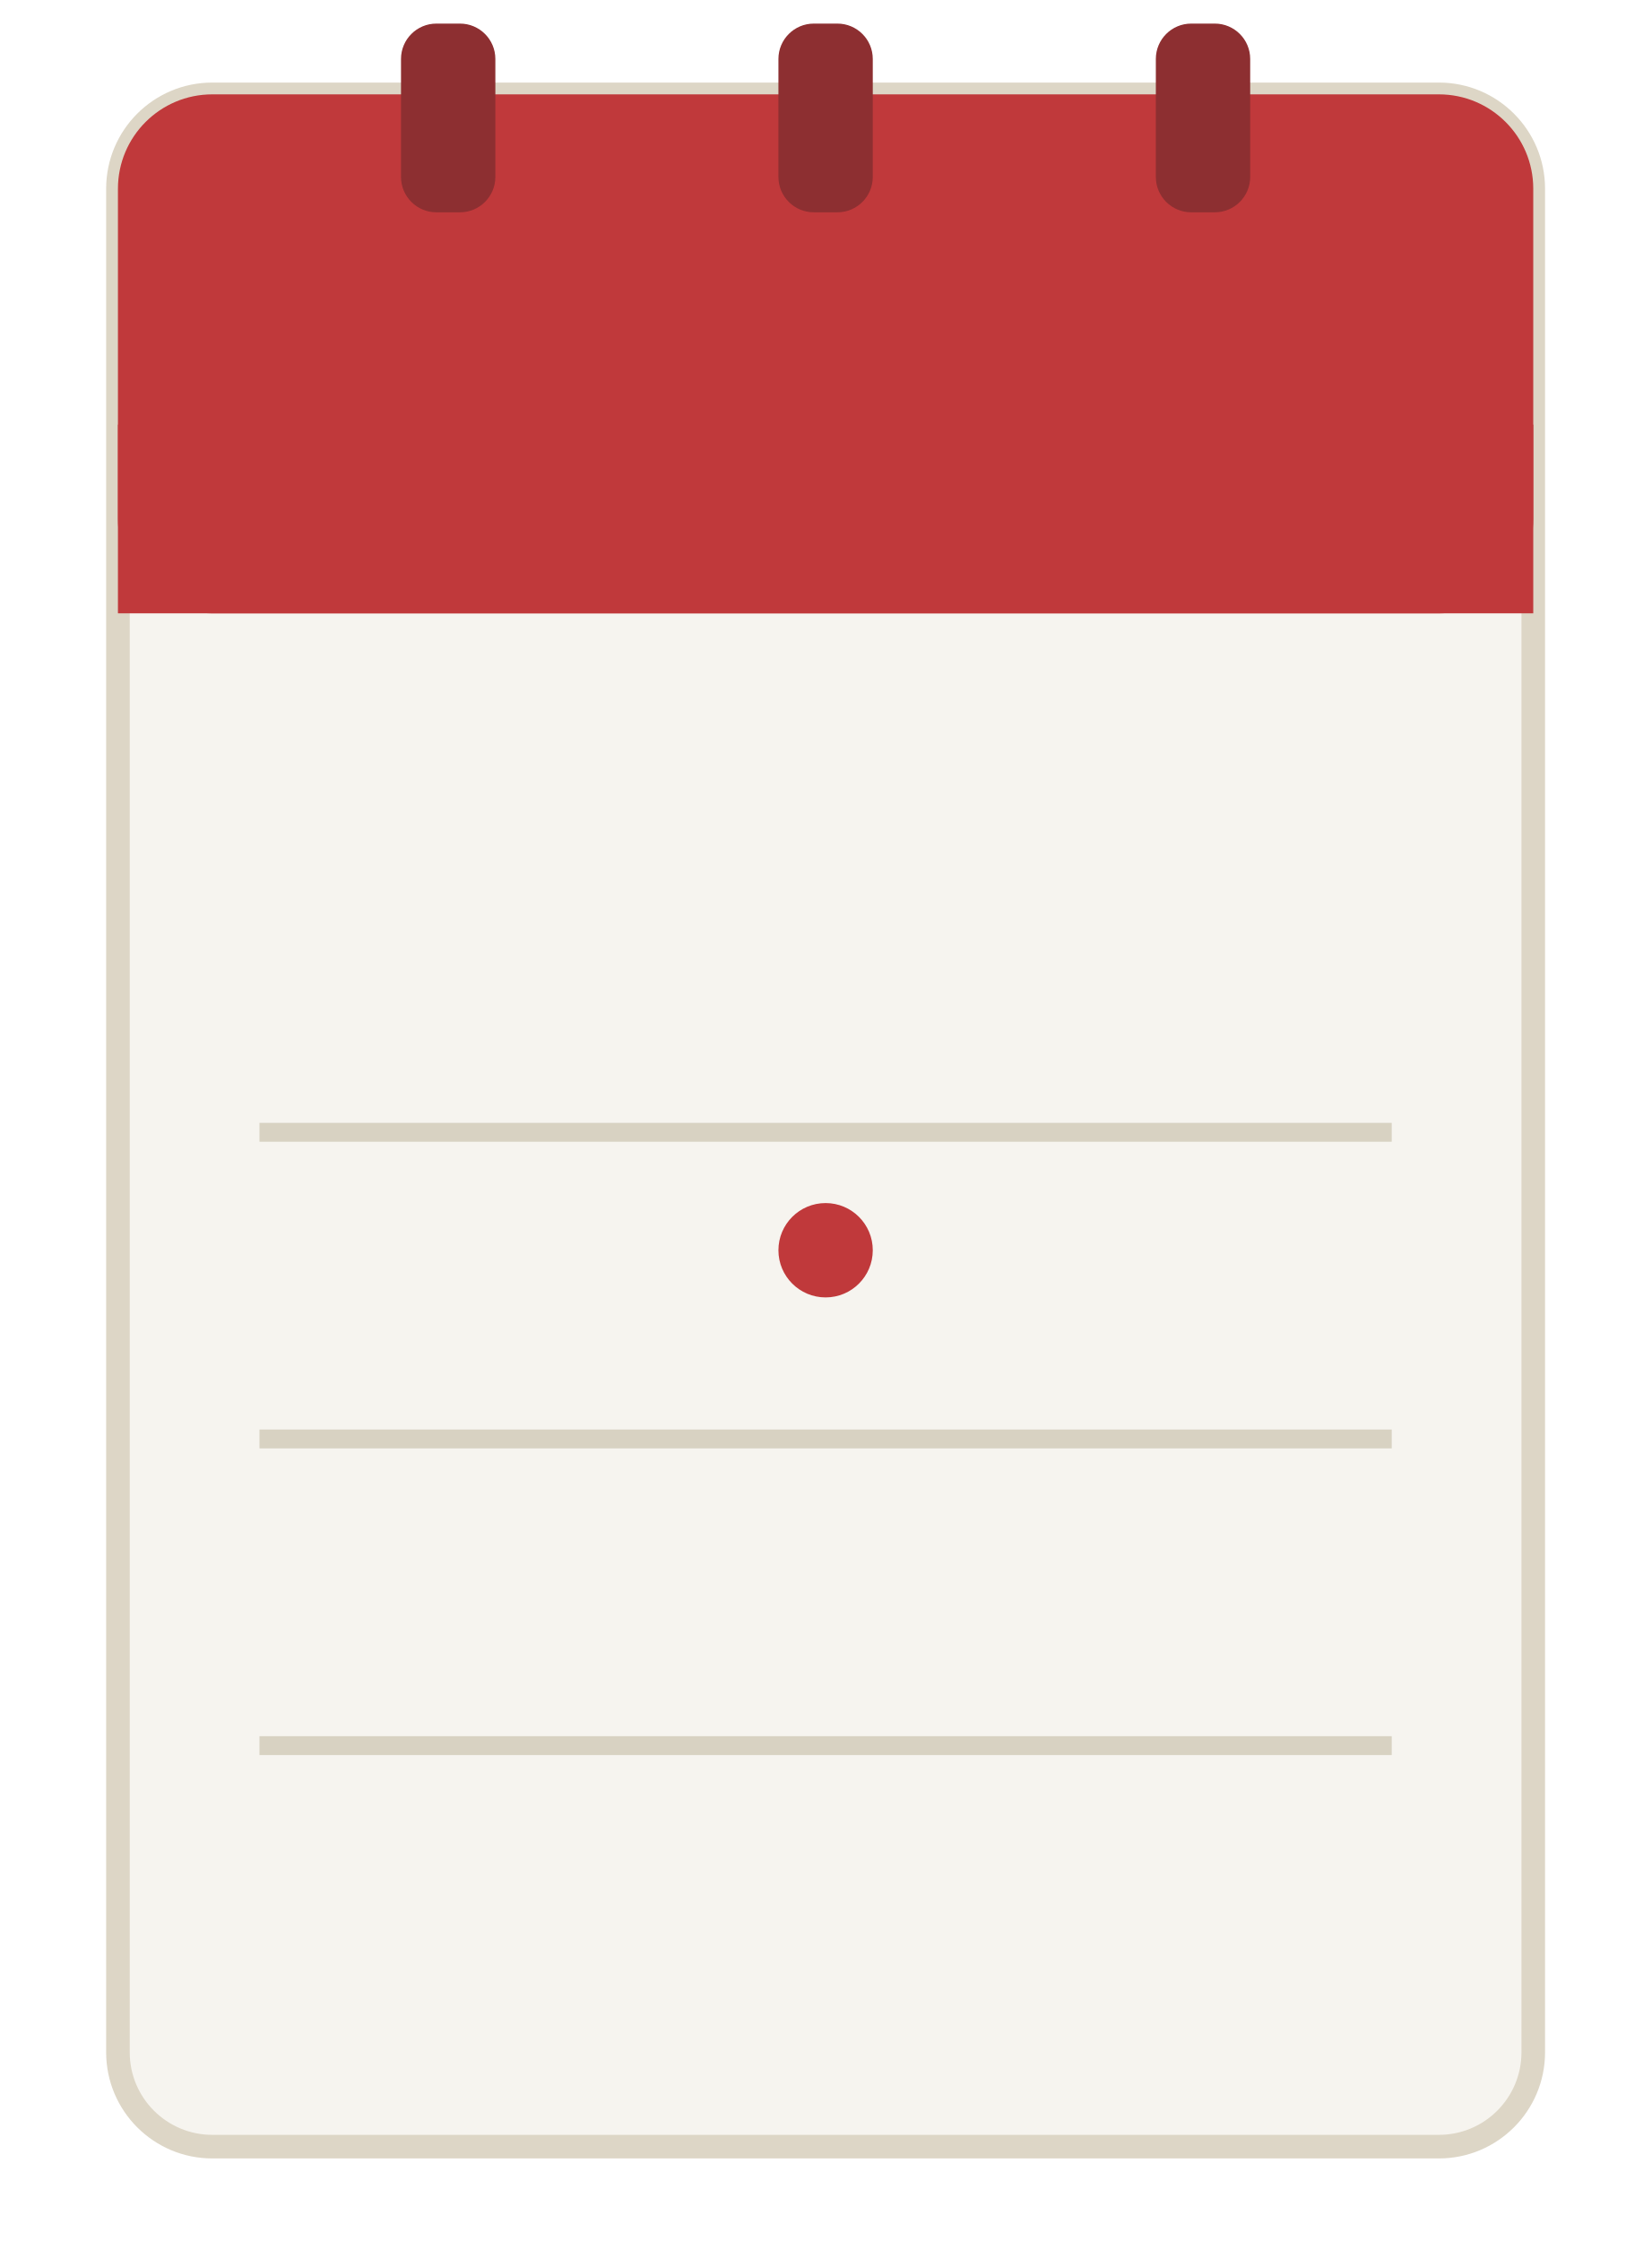
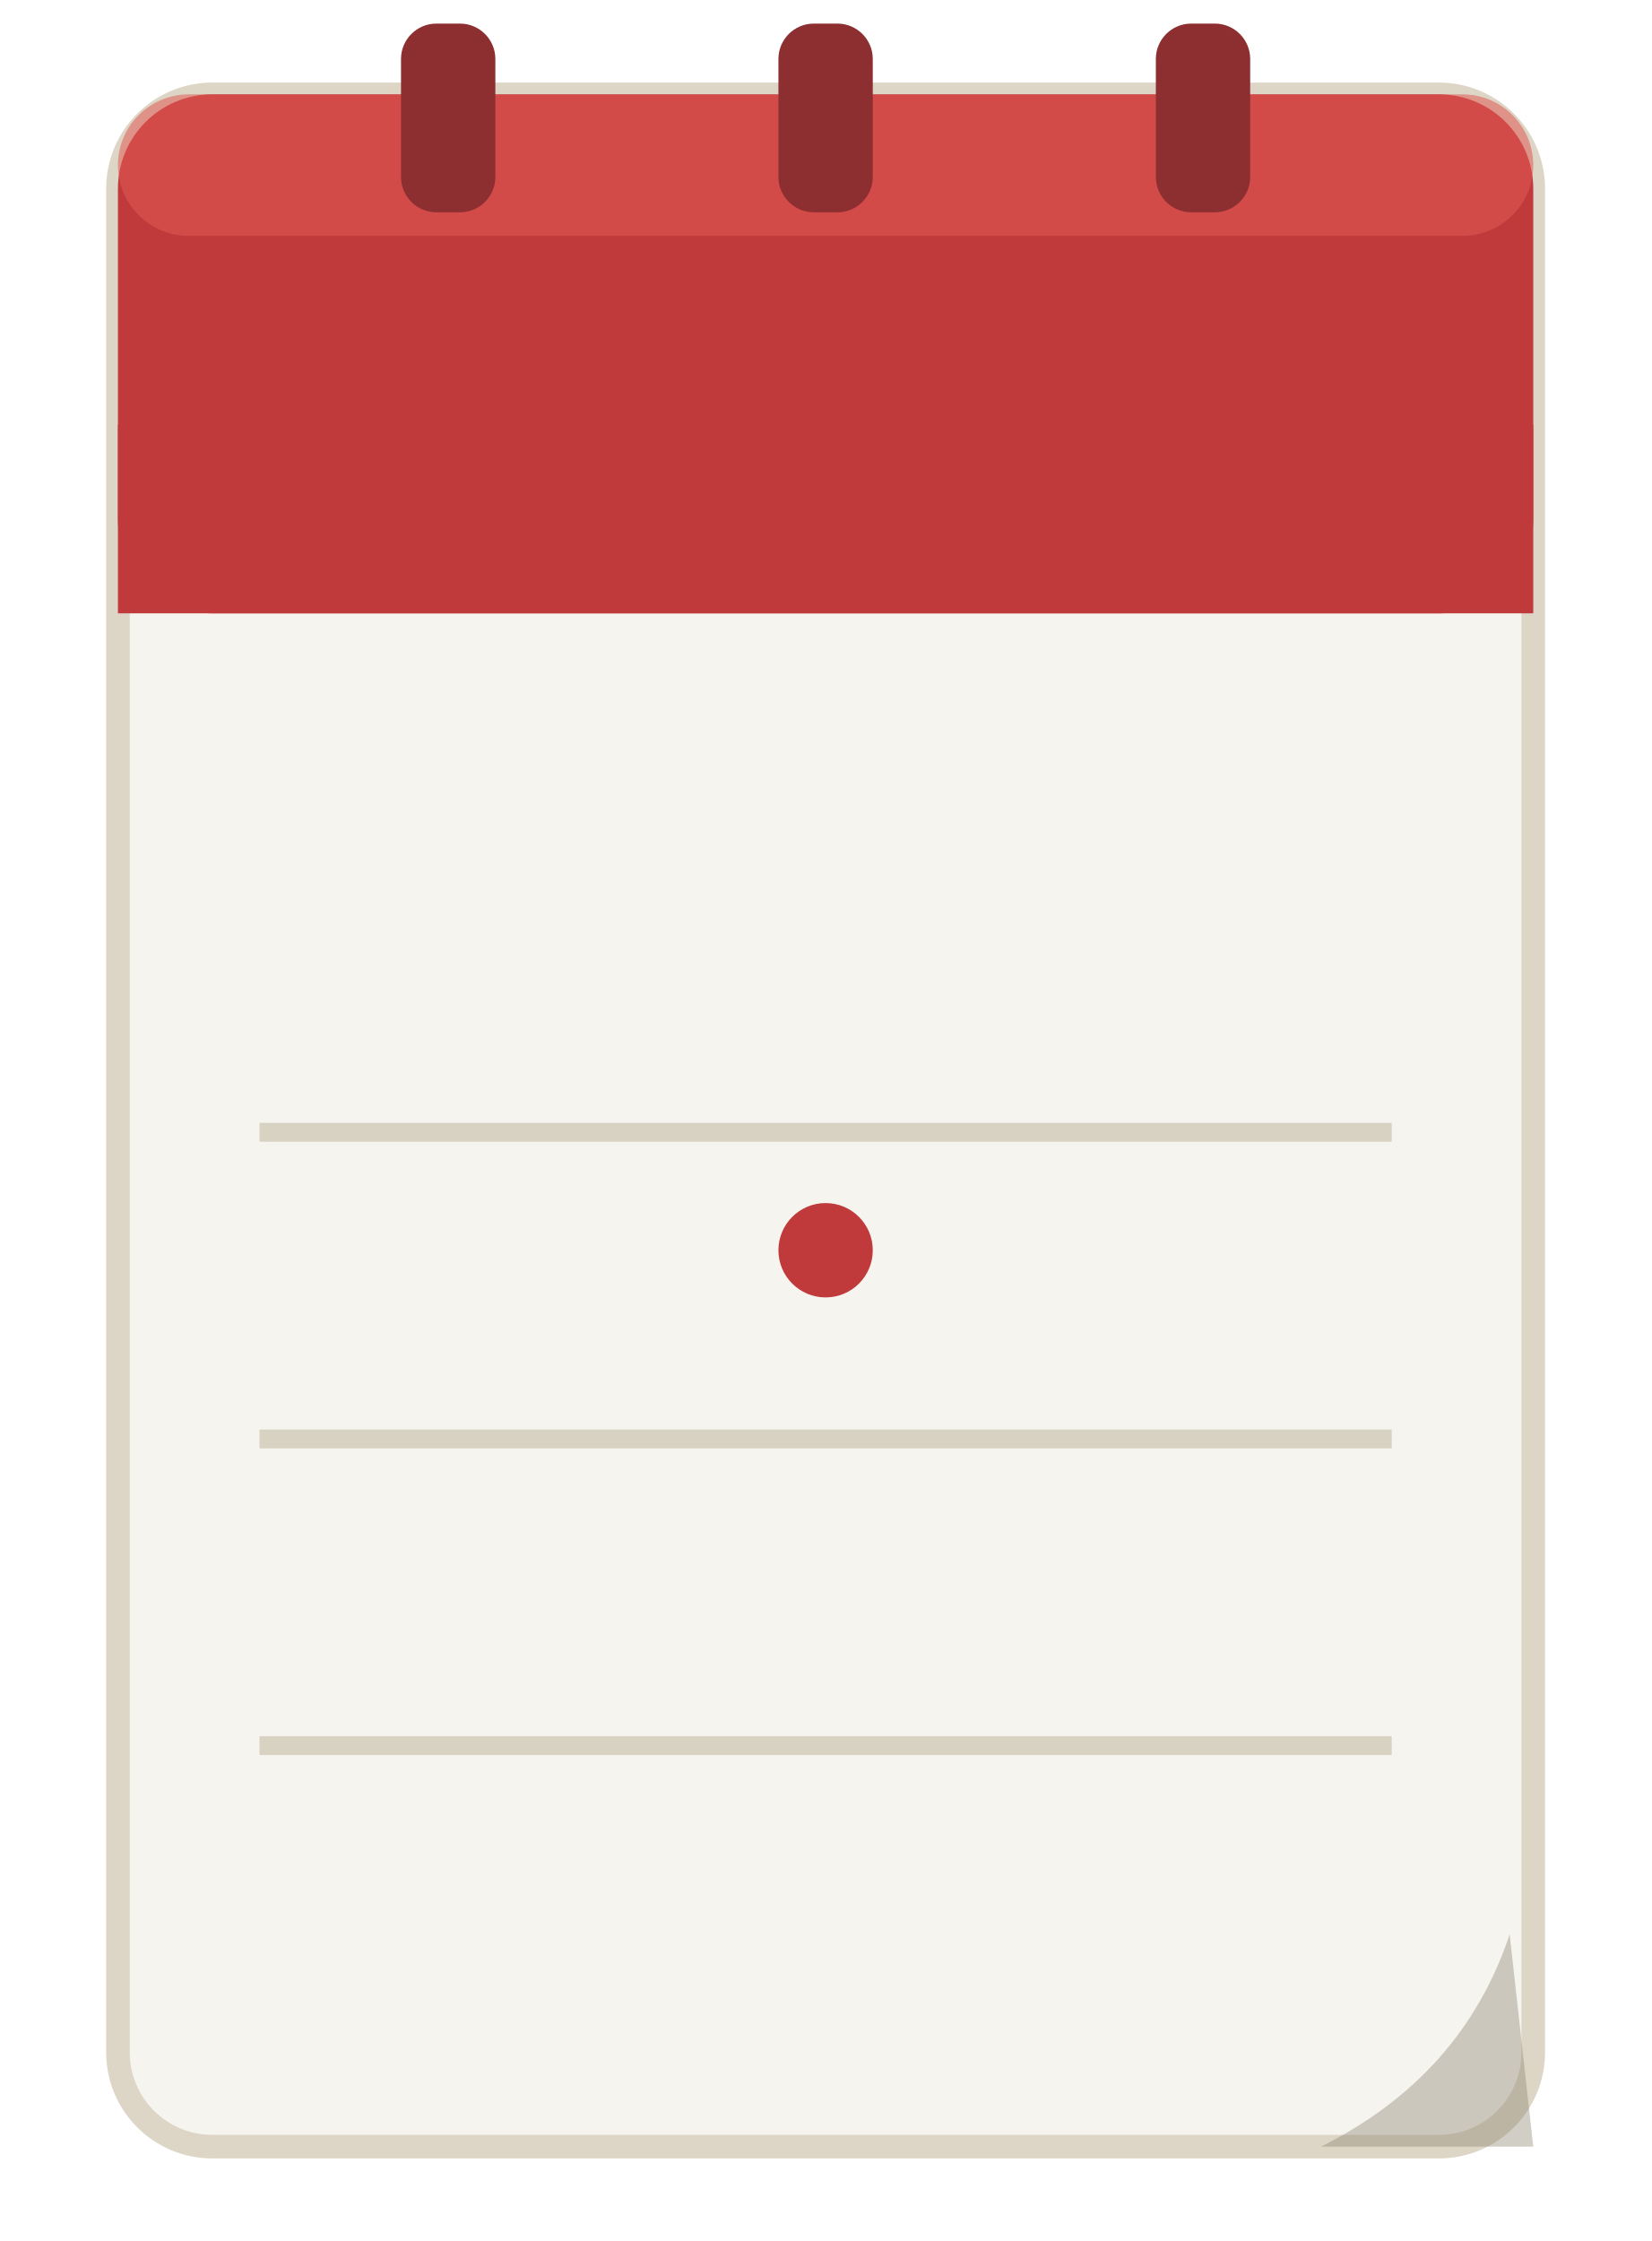
<svg xmlns="http://www.w3.org/2000/svg" viewBox="0 0 140 190">
  <rect x="10" y="8" width="120" height="174" rx="8" fill="#f6f4ef" stroke="#ddd6c6" stroke-width="2" />
  <rect x="10" y="8" width="120" height="44" rx="8" fill="#c0393b" />
+   <rect x="10" y="8" width="120" height="12" rx="6" fill="#e05a54" opacity="0.55" />
  <rect x="10" y="36" width="120" height="16" fill="#c0393b" />
  <g fill="#8d2f31">
    <rect x="34" y="2" width="8" height="16" rx="3" />
    <rect x="66" y="2" width="8" height="16" rx="3" />
    <rect x="98" y="2" width="8" height="16" rx="3" />
  </g>
  <g stroke="#d8d2c2" stroke-width="1.6">
    <line x1="22" y1="96" x2="118" y2="96" />
    <line x1="22" y1="122" x2="118" y2="122" />
    <line x1="22" y1="148" x2="118" y2="148" />
  </g>
  <circle cx="70" cy="106" r="4" fill="#c0393b" />
+   <path d="M112 182 Q124 176 128 164 L130 182 Z" fill="#8d8471" opacity="0.4" />
</svg>
